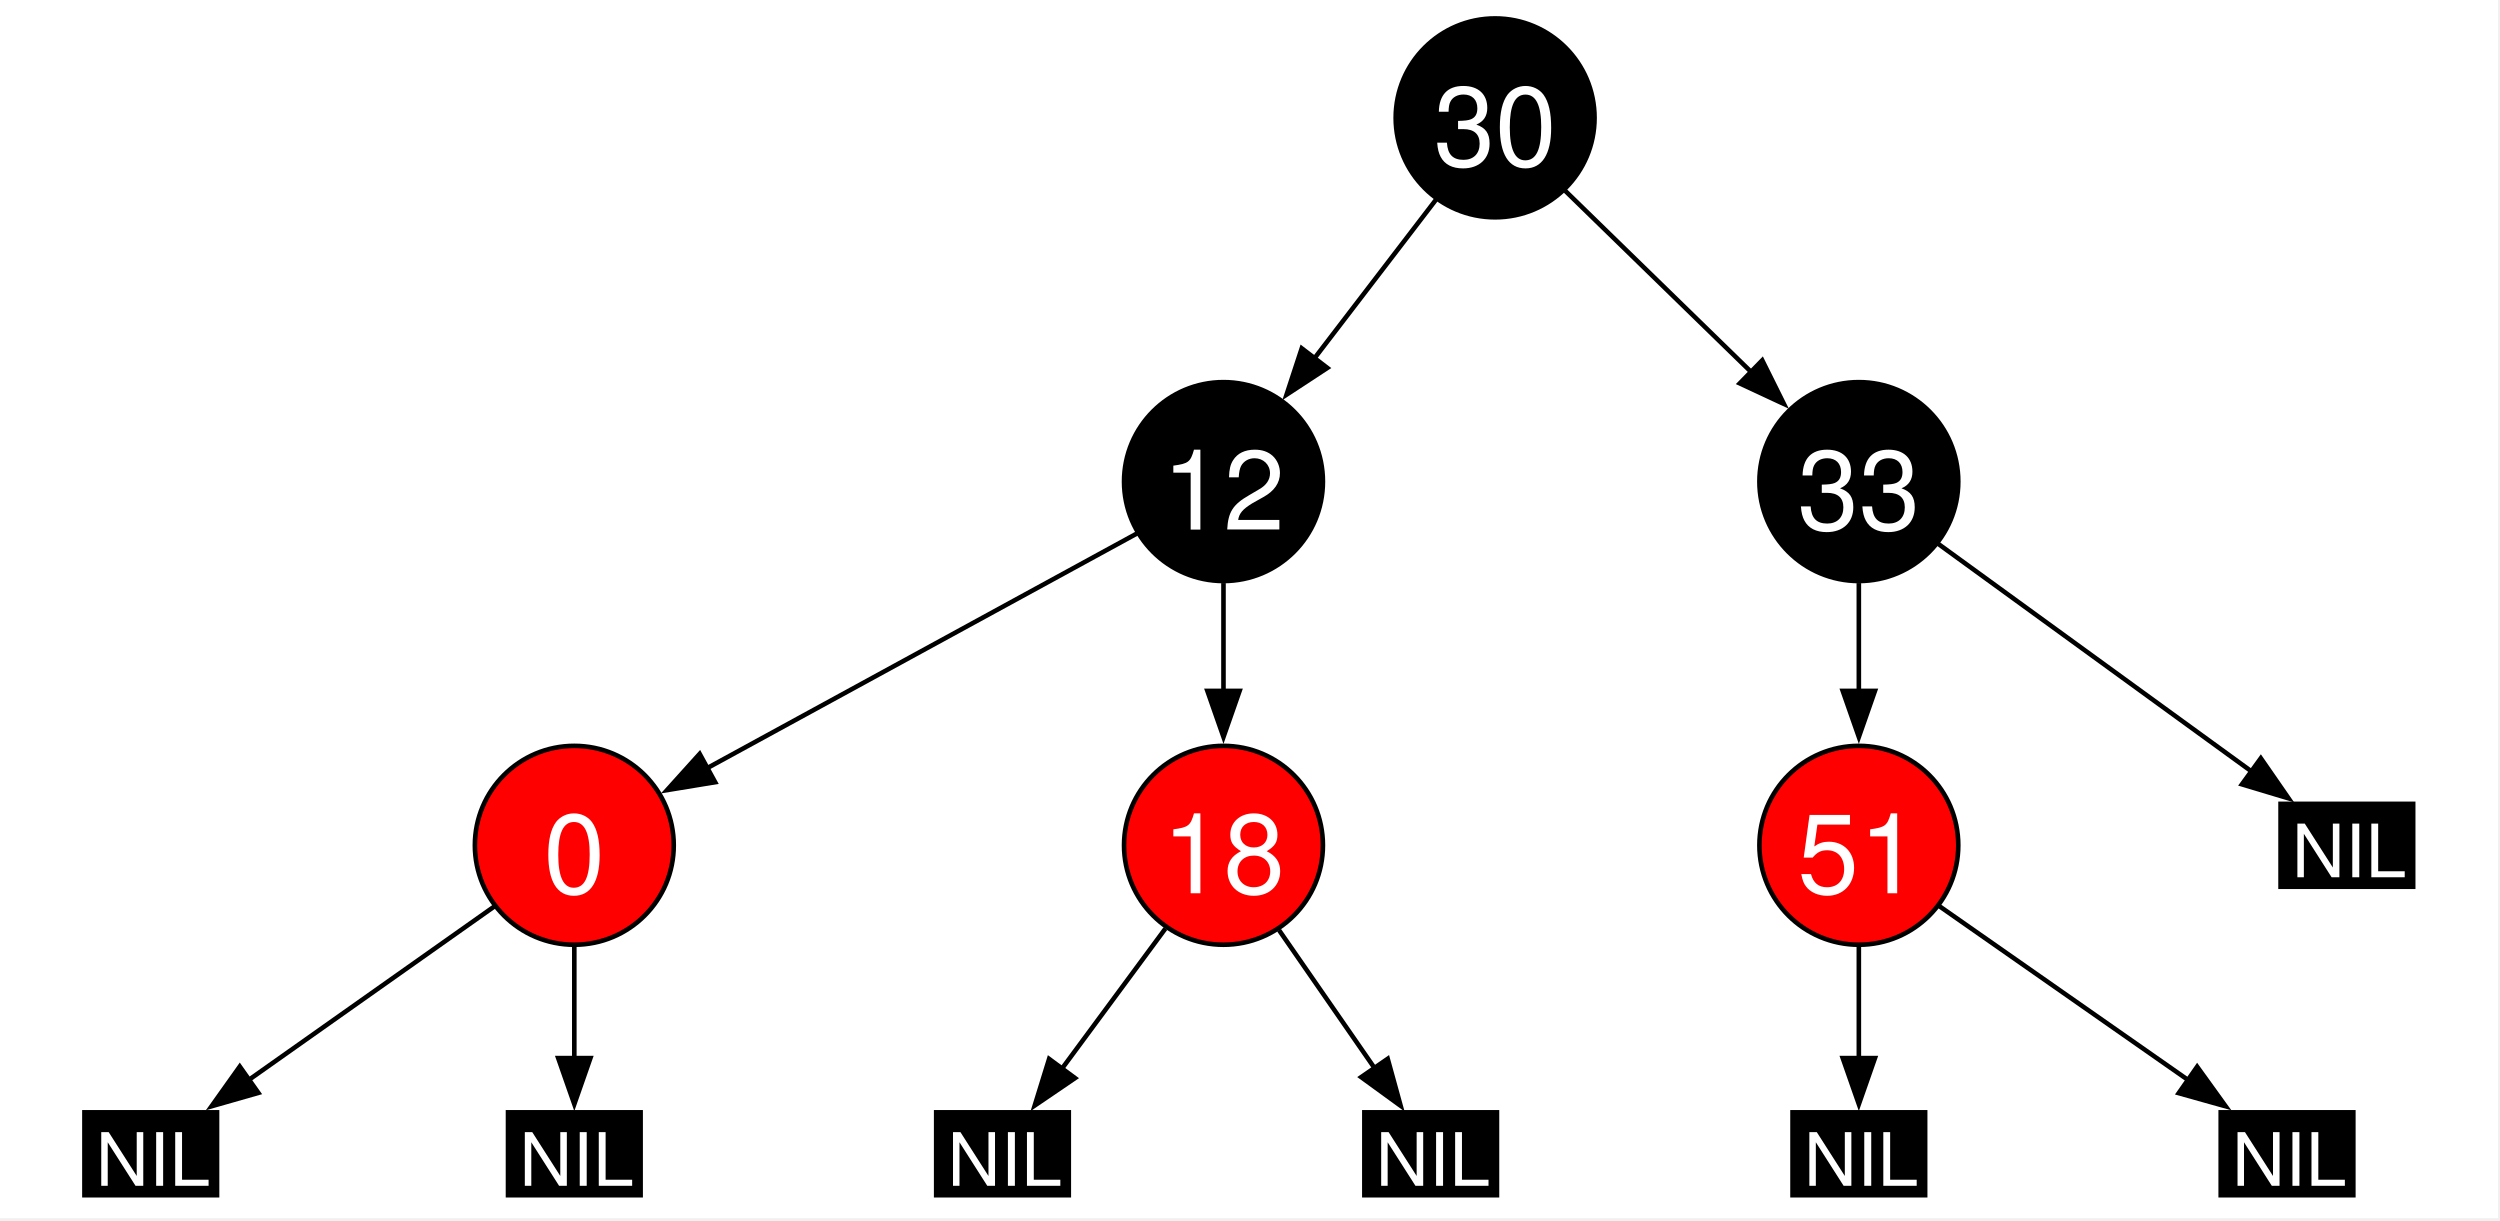
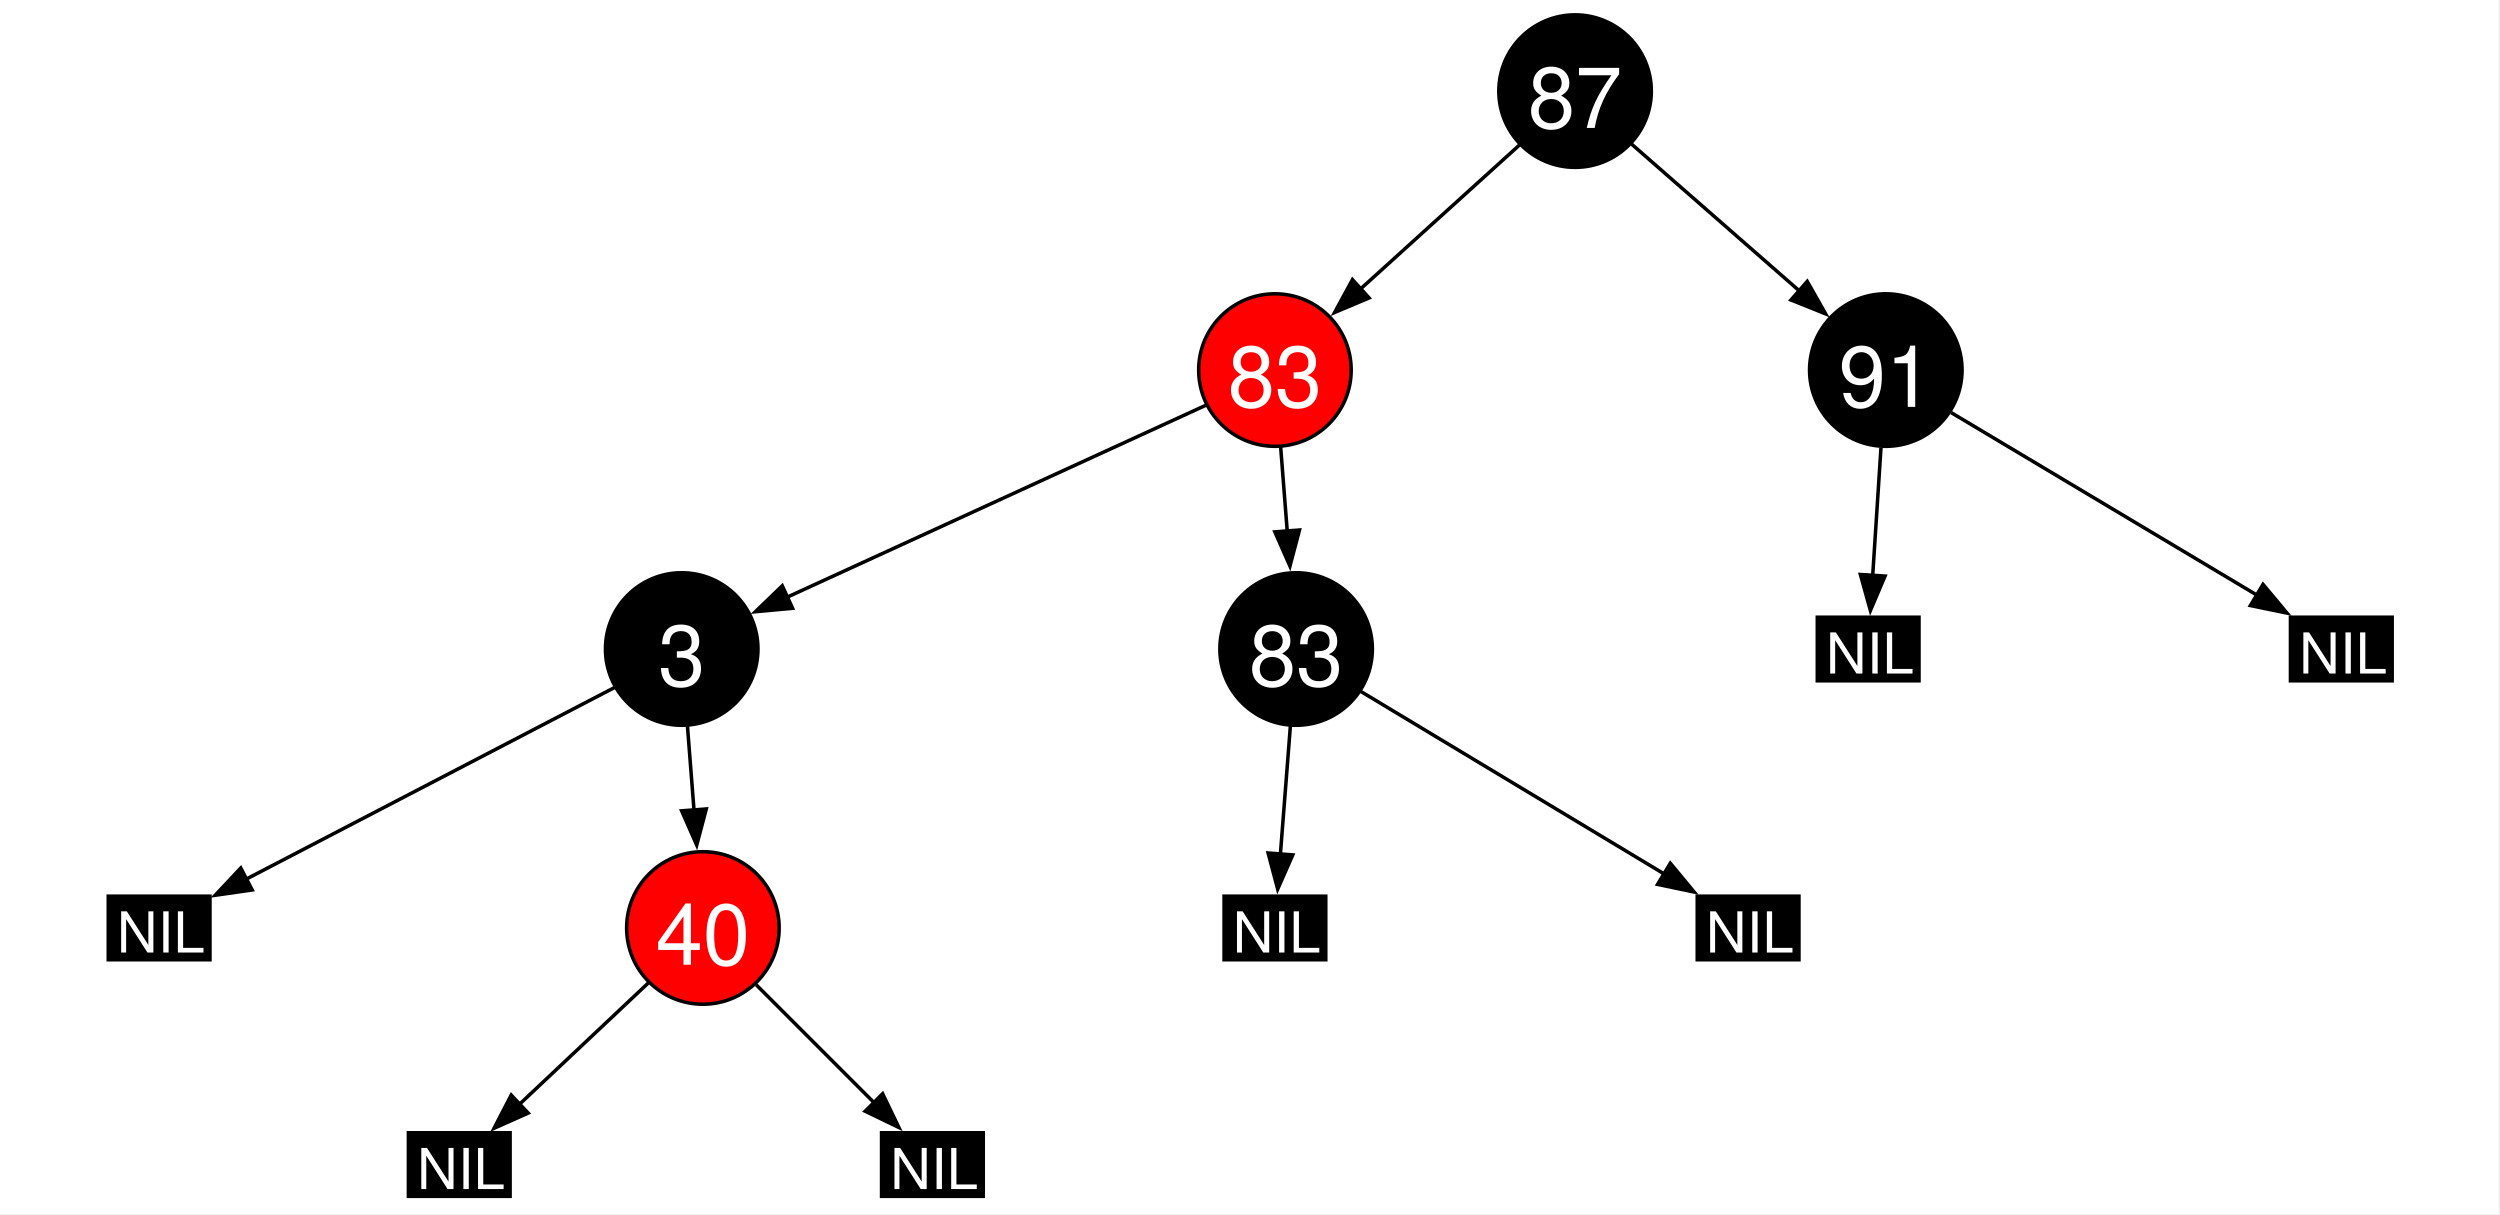
- <svg xmlns="http://www.w3.org/2000/svg" width="543pt" height="265pt" viewBox="0.00 0.00 543.00 265.00">
-   <g id="graph0" class="graph" transform="scale(1 1) rotate(0) translate(4 260.6)">
-     <polygon fill="white" stroke="none" points="-4,4 -4,-260.6 538.58,-260.6 538.58,4 -4,4" />
+ <svg xmlns="http://www.w3.org/2000/svg" width="708pt" height="344pt" viewBox="0.00 0.00 708.00 344.00">
+   <g id="graph0" class="graph" transform="scale(1 1) rotate(0) translate(4 339.8)">
+     <polygon fill="white" stroke="none" points="-4,4 -4,-339.8 703.58,-339.8 703.58,4 -4,4" />
    <g id="node1" class="node">
-       <ellipse fill="red" stroke="black" cx="120.74" cy="-77" rx="21.6" ry="21.6" />
-       <text xml:space="preserve" text-anchor="middle" x="120.74" y="-66.58" font-family="Helvetica,sans-Serif" font-size="24.00" fill="white">0</text>
+       <ellipse fill="black" stroke="black" cx="442.06" cy="-314" rx="21.6" ry="21.6" />
+       <text xml:space="preserve" text-anchor="middle" x="442.06" y="-303.57" font-family="Helvetica,sans-Serif" font-size="24.00" fill="white">87</text>
+     </g>
+     <g id="node2" class="node">
+       <ellipse fill="red" stroke="black" cx="357.06" cy="-235" rx="21.6" ry="21.6" />
+       <text xml:space="preserve" text-anchor="middle" x="357.06" y="-224.57" font-family="Helvetica,sans-Serif" font-size="24.00" fill="white">83</text>
+     </g>
+     <g id="edge9" class="edge">
+       <path fill="none" stroke="black" d="M426.47,-298.88C413.85,-287.44 395.85,-271.14 381.34,-258" />
+       <polygon fill="black" stroke="black" points="383.72,-255.43 373.96,-251.31 379.02,-260.62 383.72,-255.43" />
+     </g>
+     <g id="node11" class="node">
+       <ellipse fill="black" stroke="black" cx="530.06" cy="-235" rx="21.6" ry="21.6" />
+       <text xml:space="preserve" text-anchor="middle" x="530.06" y="-224.57" font-family="Helvetica,sans-Serif" font-size="24.00" fill="white">91</text>
+     </g>
+     <g id="edge12" class="edge">
+       <path fill="none" stroke="black" d="M457.79,-299.23C471.1,-287.59 490.39,-270.71 505.69,-257.32" />
+       <polygon fill="black" stroke="black" points="507.81,-260.12 513.03,-250.9 503.2,-254.85 507.81,-260.12" />
+     </g>
+     <g id="node3" class="node">
+       <ellipse fill="black" stroke="black" cx="189.06" cy="-156" rx="21.6" ry="21.6" />
+       <text xml:space="preserve" text-anchor="middle" x="189.06" y="-145.57" font-family="Helvetica,sans-Serif" font-size="24.00" fill="white">3</text>
+     </g>
+     <g id="edge5" class="edge">
+       <path fill="none" stroke="black" d="M337.46,-225.02C308.25,-211.63 253.07,-186.34 218.85,-170.65" />
+       <polygon fill="black" stroke="black" points="220.46,-167.54 209.91,-166.56 217.54,-173.91 220.46,-167.54" />
+     </g>
+     <g id="node8" class="node">
+       <ellipse fill="black" stroke="black" cx="363.06" cy="-156" rx="21.6" ry="21.6" />
+       <text xml:space="preserve" text-anchor="middle" x="363.06" y="-145.57" font-family="Helvetica,sans-Serif" font-size="24.00" fill="white">83</text>
+     </g>
+     <g id="edge8" class="edge">
+       <path fill="none" stroke="black" d="M358.67,-213.37C359.24,-206 359.9,-197.52 360.54,-189.41" />
+       <polygon fill="black" stroke="black" points="364.02,-189.71 361.31,-179.47 357.04,-189.17 364.02,-189.71" />
    </g>
    <g id="node4" class="node">
-       <polygon fill="black" stroke="black" points="14.34,-1 14.34,-19 43.14,-19 43.14,-1 14.34,-1" />
-       <text xml:space="preserve" text-anchor="middle" x="29.22" y="-3.05" font-family="Helvetica,sans-Serif" font-size="16.00" fill="white">NIL</text>
+       <polygon fill="black" stroke="black" points="26.66,-68 26.66,-86 55.46,-86 55.46,-68 26.66,-68" />
+       <text xml:space="preserve" text-anchor="middle" x="41.54" y="-70.05" font-family="Helvetica,sans-Serif" font-size="16.00" fill="white">NIL</text>
+     </g>
+     <g id="edge1" class="edge">
+       <path fill="none" stroke="black" d="M170.02,-145.09C143.32,-131.2 94.75,-105.93 65.44,-90.68" />
+       <polygon fill="black" stroke="black" points="67.42,-87.77 56.93,-86.26 64.19,-93.98 67.42,-87.77" />
+     </g>
+     <g id="node5" class="node">
+       <ellipse fill="red" stroke="black" cx="195.06" cy="-77" rx="21.6" ry="21.6" />
+       <text xml:space="preserve" text-anchor="middle" x="195.06" y="-66.58" font-family="Helvetica,sans-Serif" font-size="24.00" fill="white">40</text>
+     </g>
+     <g id="edge4" class="edge">
+       <path fill="none" stroke="black" d="M190.67,-134.37C191.24,-127 191.9,-118.52 192.54,-110.41" />
+       <polygon fill="black" stroke="black" points="196.02,-110.71 193.31,-100.47 189.04,-110.17 196.02,-110.71" />
+     </g>
+     <g id="node6" class="node">
+       <polygon fill="black" stroke="black" points="111.66,-1 111.66,-19 140.46,-19 140.46,-1 111.66,-1" />
+       <text xml:space="preserve" text-anchor="middle" x="126.54" y="-3.05" font-family="Helvetica,sans-Serif" font-size="16.00" fill="white">NIL</text>
+     </g>
+     <g id="edge2" class="edge">
+       <path fill="none" stroke="black" d="M179.75,-61.57C168.85,-51.3 154.2,-37.5 142.95,-26.91" />
+       <polygon fill="black" stroke="black" points="145.58,-24.58 135.91,-20.27 140.78,-29.68 145.58,-24.58" />
+     </g>
+     <g id="node7" class="node">
+       <polygon fill="black" stroke="black" points="245.66,-1 245.66,-19 274.46,-19 274.46,-1 245.66,-1" />
+       <text xml:space="preserve" text-anchor="middle" x="260.54" y="-3.05" font-family="Helvetica,sans-Serif" font-size="16.00" fill="white">NIL</text>
    </g>
    <g id="edge3" class="edge">
-       <path fill="none" stroke="black" d="M103.44,-63.77C88.27,-53.05 66.16,-37.43 49.93,-25.97" />
-       <polygon fill="black" stroke="black" points="52.12,-23.23 41.94,-20.32 48.08,-28.95 52.12,-23.23" />
+       <path fill="none" stroke="black" d="M210.14,-60.92C220.22,-50.85 233.47,-37.59 243.79,-27.27" />
+       <polygon fill="black" stroke="black" points="245.96,-30.05 250.56,-20.5 241.01,-25.1 245.96,-30.05" />
    </g>
-     <g id="node5" class="node">
-       <polygon fill="black" stroke="black" points="106.34,-1 106.34,-19 135.14,-19 135.14,-1 106.34,-1" />
-       <text xml:space="preserve" text-anchor="middle" x="121.22" y="-3.05" font-family="Helvetica,sans-Serif" font-size="16.00" fill="white">NIL</text>
-     </g>
-     <g id="edge4" class="edge">
-       <path fill="none" stroke="black" d="M120.74,-55.08C120.74,-47.28 120.74,-38.46 120.74,-30.77" />
-       <polygon fill="black" stroke="black" points="124.24,-30.78 120.74,-20.78 117.24,-30.78 124.24,-30.78" />
-     </g>
-     <g id="node2" class="node">
-       <ellipse fill="red" stroke="black" cx="261.74" cy="-77" rx="21.6" ry="21.6" />
-       <text xml:space="preserve" text-anchor="middle" x="261.74" y="-66.58" font-family="Helvetica,sans-Serif" font-size="24.00" fill="white">18</text>
-     </g>
-     <g id="node6" class="node">
-       <polygon fill="black" stroke="black" points="199.34,-1 199.34,-19 228.14,-19 228.14,-1 199.34,-1" />
-       <text xml:space="preserve" text-anchor="middle" x="214.22" y="-3.05" font-family="Helvetica,sans-Serif" font-size="16.00" fill="white">NIL</text>
+     <g id="node9" class="node">
+       <polygon fill="black" stroke="black" points="342.66,-68 342.66,-86 371.46,-86 371.46,-68 342.66,-68" />
+       <text xml:space="preserve" text-anchor="middle" x="357.54" y="-70.05" font-family="Helvetica,sans-Serif" font-size="16.00" fill="white">NIL</text>
    </g>
    <g id="edge6" class="edge">
-       <path fill="none" stroke="black" d="M249.13,-58.92C242.2,-49.53 233.61,-37.9 226.63,-28.45" />
-       <polygon fill="black" stroke="black" points="229.5,-26.44 220.74,-20.48 223.87,-30.6 229.5,-26.44" />
+       <path fill="none" stroke="black" d="M361.45,-134.37C360.57,-122.97 359.47,-108.9 358.59,-97.66" />
+       <polygon fill="black" stroke="black" points="362.11,-97.69 357.84,-87.99 355.13,-98.23 362.11,-97.69" />
    </g>
-     <g id="node7" class="node">
-       <polygon fill="black" stroke="black" points="292.34,-1 292.34,-19 321.14,-19 321.14,-1 292.34,-1" />
-       <text xml:space="preserve" text-anchor="middle" x="307.22" y="-3.05" font-family="Helvetica,sans-Serif" font-size="16.00" fill="white">NIL</text>
+     <g id="node10" class="node">
+       <polygon fill="black" stroke="black" points="476.66,-68 476.66,-86 505.46,-86 505.46,-68 476.66,-68" />
+       <text xml:space="preserve" text-anchor="middle" x="491.54" y="-70.05" font-family="Helvetica,sans-Serif" font-size="16.00" fill="white">NIL</text>
    </g>
    <g id="edge7" class="edge">
-       <path fill="none" stroke="black" d="M273.8,-58.58C280.23,-49.29 288.13,-37.89 294.57,-28.58" />
-       <polygon fill="black" stroke="black" points="297.41,-30.63 300.22,-20.42 291.65,-26.65 297.41,-30.63" />
+       <path fill="none" stroke="black" d="M381.4,-143.97C404.02,-130.36 442.53,-107.2 467.37,-92.25" />
+       <polygon fill="black" stroke="black" points="469.03,-95.34 475.79,-87.18 465.42,-89.34 469.03,-95.34" />
    </g>
-     <g id="node3" class="node">
-       <ellipse fill="red" stroke="black" cx="399.74" cy="-77" rx="21.6" ry="21.6" />
-       <text xml:space="preserve" text-anchor="middle" x="399.74" y="-66.58" font-family="Helvetica,sans-Serif" font-size="24.00" fill="white">51</text>
+     <g id="node12" class="node">
+       <polygon fill="black" stroke="black" points="510.66,-147 510.66,-165 539.46,-165 539.46,-147 510.66,-147" />
+       <text xml:space="preserve" text-anchor="middle" x="525.54" y="-149.05" font-family="Helvetica,sans-Serif" font-size="16.00" fill="white">NIL</text>
    </g>
-     <g id="node9" class="node">
-       <polygon fill="black" stroke="black" points="385.34,-1 385.34,-19 414.14,-19 414.14,-1 385.34,-1" />
-       <text xml:space="preserve" text-anchor="middle" x="400.22" y="-3.05" font-family="Helvetica,sans-Serif" font-size="16.00" fill="white">NIL</text>
+     <g id="edge10" class="edge">
+       <path fill="none" stroke="black" d="M528.69,-212.96C527.96,-201.69 527.07,-187.9 526.35,-176.82" />
+       <polygon fill="black" stroke="black" points="529.84,-176.65 525.7,-166.9 522.86,-177.1 529.84,-176.65" />
+     </g>
+     <g id="node13" class="node">
+       <polygon fill="black" stroke="black" points="644.66,-147 644.66,-165 673.46,-165 673.46,-147 644.66,-147" />
+       <text xml:space="preserve" text-anchor="middle" x="659.54" y="-149.05" font-family="Helvetica,sans-Serif" font-size="16.00" fill="white">NIL</text>
    </g>
    <g id="edge11" class="edge">
-       <path fill="none" stroke="black" d="M399.74,-55.08C399.74,-47.28 399.74,-38.46 399.74,-30.77" />
-       <polygon fill="black" stroke="black" points="403.24,-30.78 399.74,-20.78 396.24,-30.78 403.24,-30.78" />
-     </g>
-     <g id="node10" class="node">
-       <polygon fill="black" stroke="black" points="478.34,-1 478.34,-19 507.14,-19 507.14,-1 478.34,-1" />
-       <text xml:space="preserve" text-anchor="middle" x="493.22" y="-3.05" font-family="Helvetica,sans-Serif" font-size="16.00" fill="white">NIL</text>
-     </g>
-     <g id="edge12" class="edge">
-       <path fill="none" stroke="black" d="M417.24,-63.77C432.57,-53.05 454.92,-37.43 471.33,-25.97" />
-       <polygon fill="black" stroke="black" points="473.22,-28.91 479.42,-20.31 469.21,-23.17 473.22,-28.91" />
-     </g>
-     <g id="node8" class="node">
-       <polygon fill="black" stroke="black" points="491.34,-68 491.34,-86 520.14,-86 520.14,-68 491.34,-68" />
-       <text xml:space="preserve" text-anchor="middle" x="506.22" y="-70.05" font-family="Helvetica,sans-Serif" font-size="16.00" fill="white">NIL</text>
-     </g>
-     <g id="node11" class="node">
-       <ellipse fill="black" stroke="black" cx="320.74" cy="-235" rx="21.6" ry="21.6" />
-       <text xml:space="preserve" text-anchor="middle" x="320.74" y="-224.57" font-family="Helvetica,sans-Serif" font-size="24.00" fill="white">30</text>
-     </g>
-     <g id="node12" class="node">
-       <ellipse fill="black" stroke="black" cx="261.74" cy="-156" rx="21.6" ry="21.6" />
-       <text xml:space="preserve" text-anchor="middle" x="261.74" y="-145.57" font-family="Helvetica,sans-Serif" font-size="24.00" fill="white">12</text>
-     </g>
-     <g id="edge1" class="edge">
-       <path fill="none" stroke="black" d="M307.94,-217.29C300.21,-207.2 290.2,-194.13 281.47,-182.74" />
-       <polygon fill="black" stroke="black" points="284.3,-180.69 275.44,-174.88 278.74,-184.94 284.3,-180.69" />
-     </g>
-     <g id="node13" class="node">
-       <ellipse fill="black" stroke="black" cx="399.74" cy="-156" rx="21.6" ry="21.6" />
-       <text xml:space="preserve" text-anchor="middle" x="399.74" y="-145.57" font-family="Helvetica,sans-Serif" font-size="24.00" fill="white">33</text>
-     </g>
-     <g id="edge8" class="edge">
-       <path fill="none" stroke="black" d="M335.97,-219.15C347.45,-207.97 363.39,-192.44 376.46,-179.7" />
-       <polygon fill="black" stroke="black" points="378.76,-182.34 383.47,-172.86 373.87,-177.33 378.76,-182.34" />
-     </g>
-     <g id="edge2" class="edge">
-       <path fill="none" stroke="black" d="M243.02,-144.77C219.11,-131.72 177.48,-108.98 149.52,-93.72" />
-       <polygon fill="black" stroke="black" points="151.33,-90.71 140.87,-88.99 147.97,-96.86 151.33,-90.71" />
-     </g>
-     <g id="edge5" class="edge">
-       <path fill="none" stroke="black" d="M261.74,-133.96C261.74,-126.66 261.74,-118.3 261.74,-110.3" />
-       <polygon fill="black" stroke="black" points="265.24,-110.53 261.74,-100.53 258.24,-110.53 265.24,-110.53" />
-     </g>
-     <g id="edge10" class="edge">
-       <path fill="none" stroke="black" d="M399.74,-133.96C399.74,-126.66 399.74,-118.3 399.74,-110.3" />
-       <polygon fill="black" stroke="black" points="403.24,-110.53 399.74,-100.53 396.24,-110.53 403.24,-110.53" />
-     </g>
-     <g id="edge9" class="edge">
-       <path fill="none" stroke="black" d="M416.77,-142.63C435.4,-129.1 465.24,-107.42 485.16,-92.95" />
-       <polygon fill="black" stroke="black" points="487.05,-95.91 493.08,-87.2 482.94,-90.24 487.05,-95.91" />
+       <path fill="none" stroke="black" d="M548.54,-222.97C571.34,-209.36 610.15,-186.2 635.18,-171.25" />
+       <polygon fill="black" stroke="black" points="636.89,-174.31 643.68,-166.18 633.3,-168.3 636.89,-174.31" />
    </g>
  </g>
</svg>
